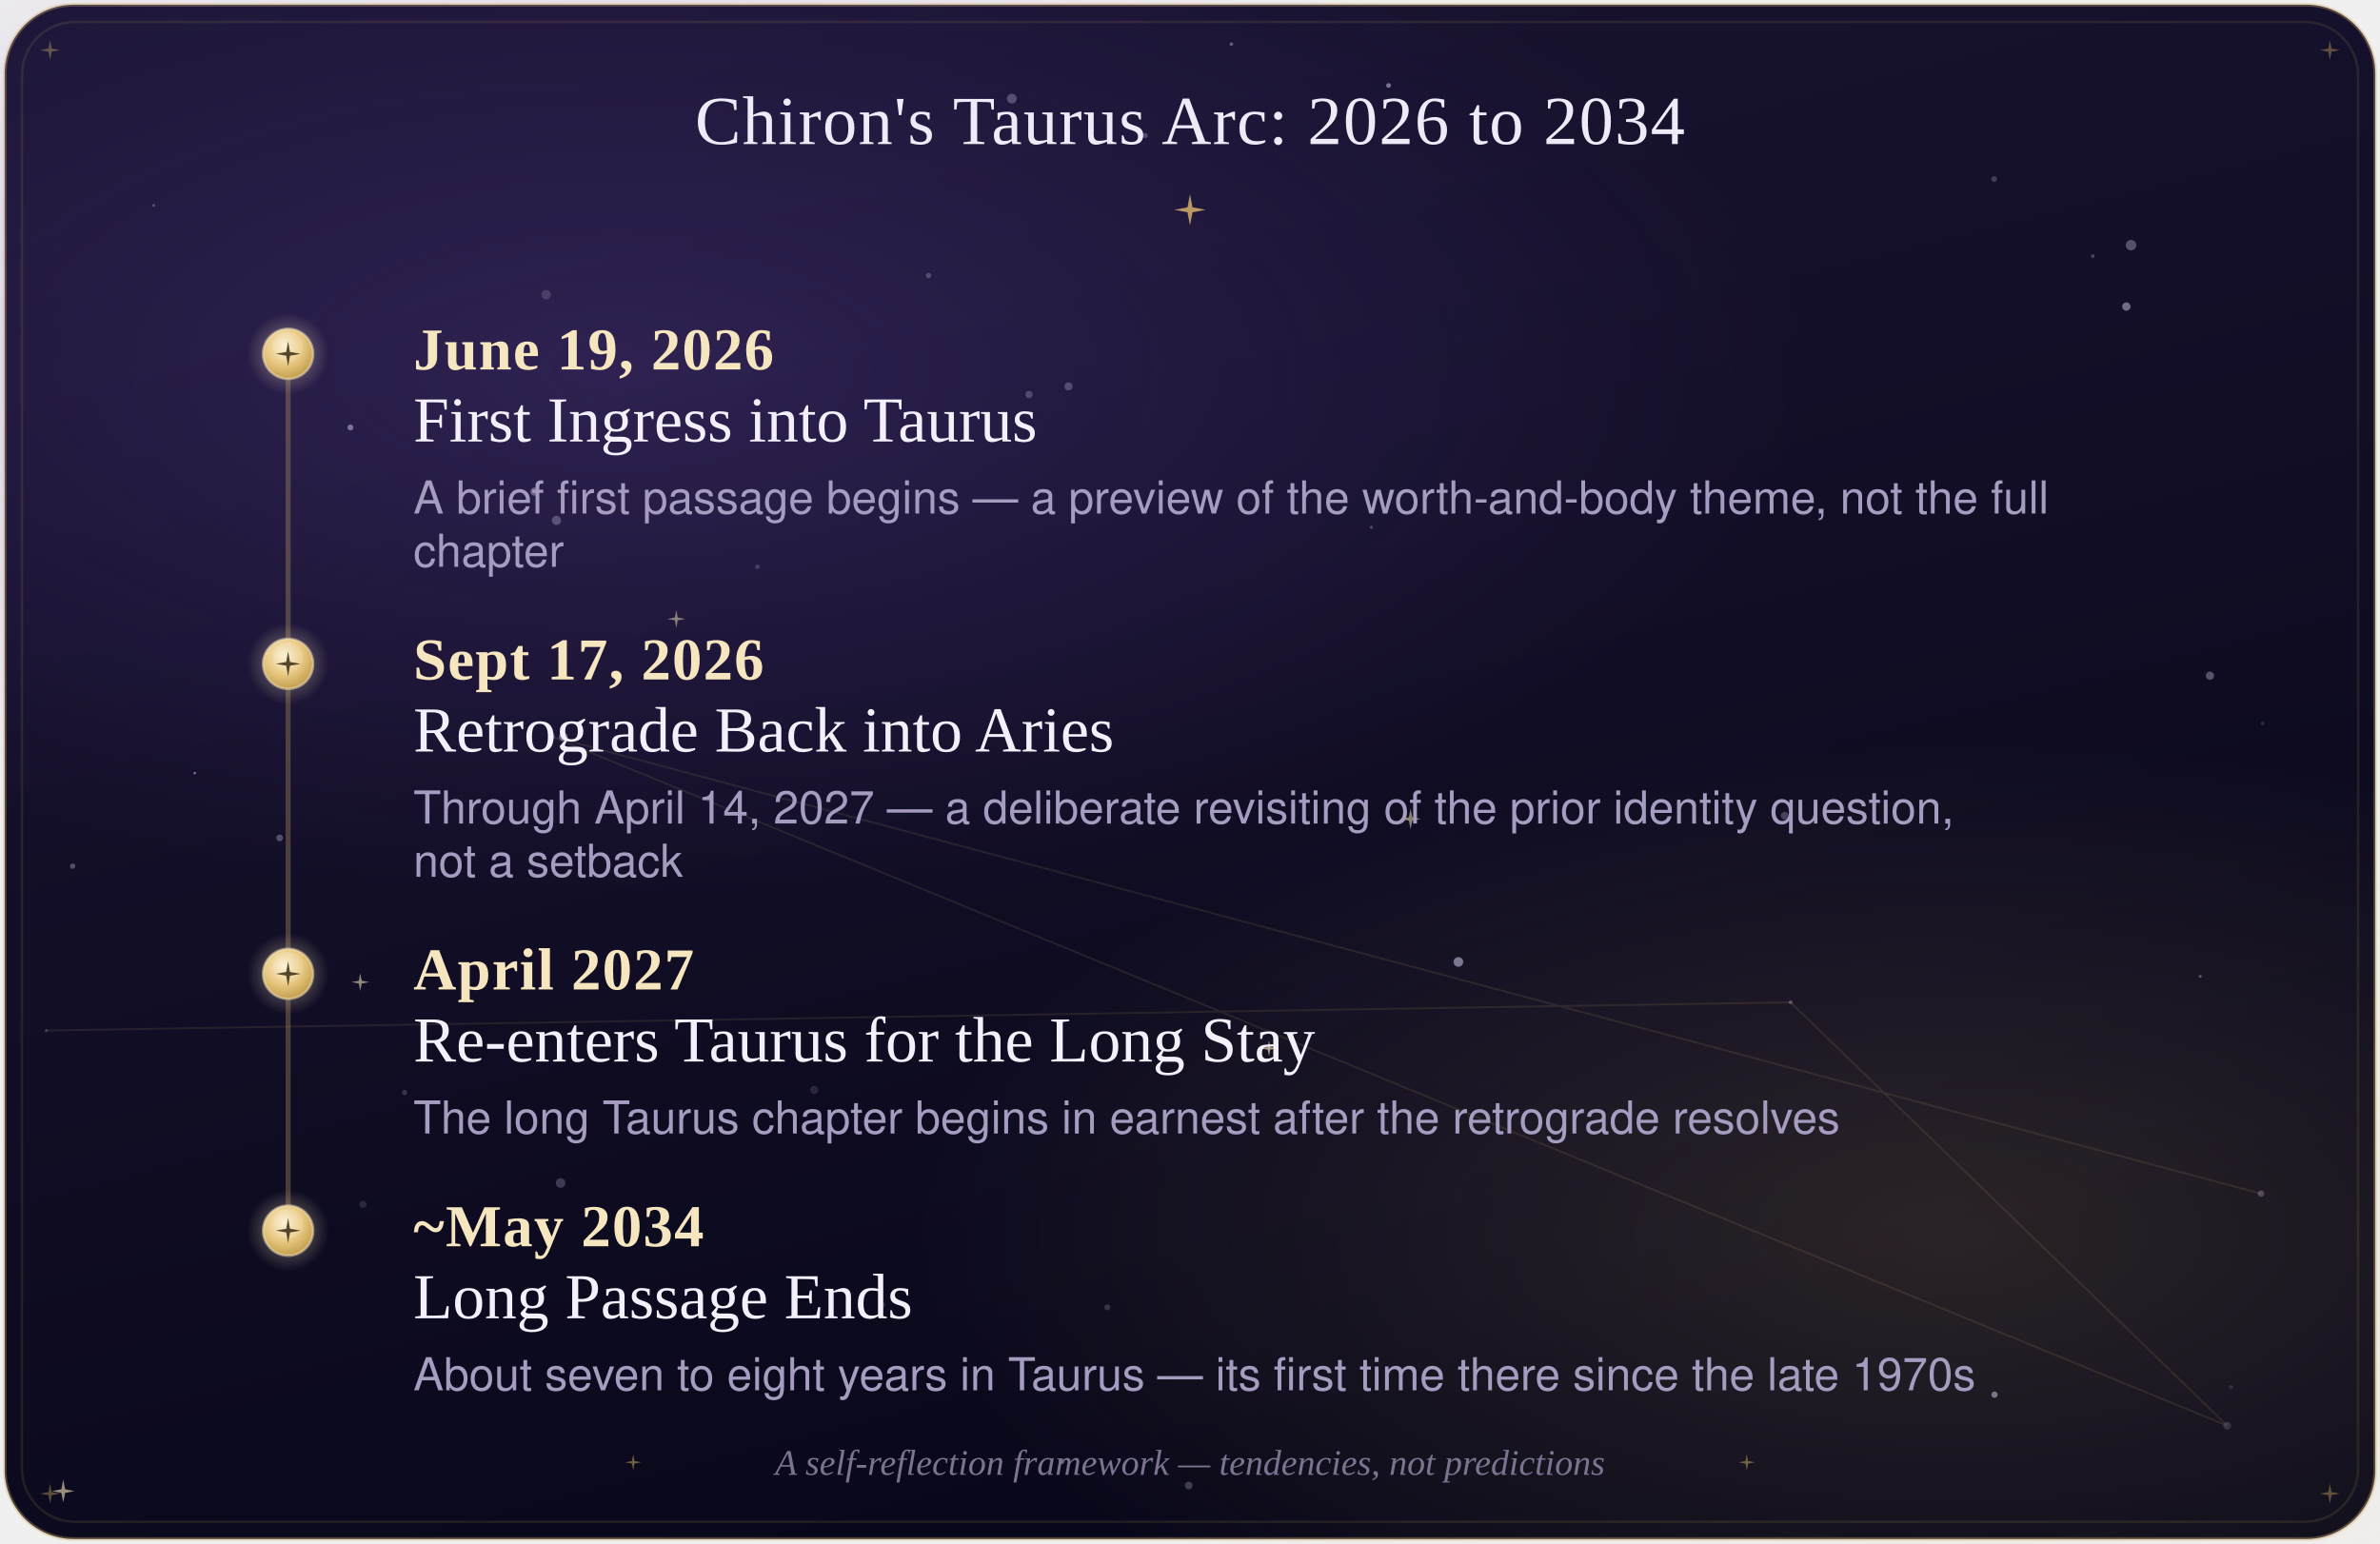
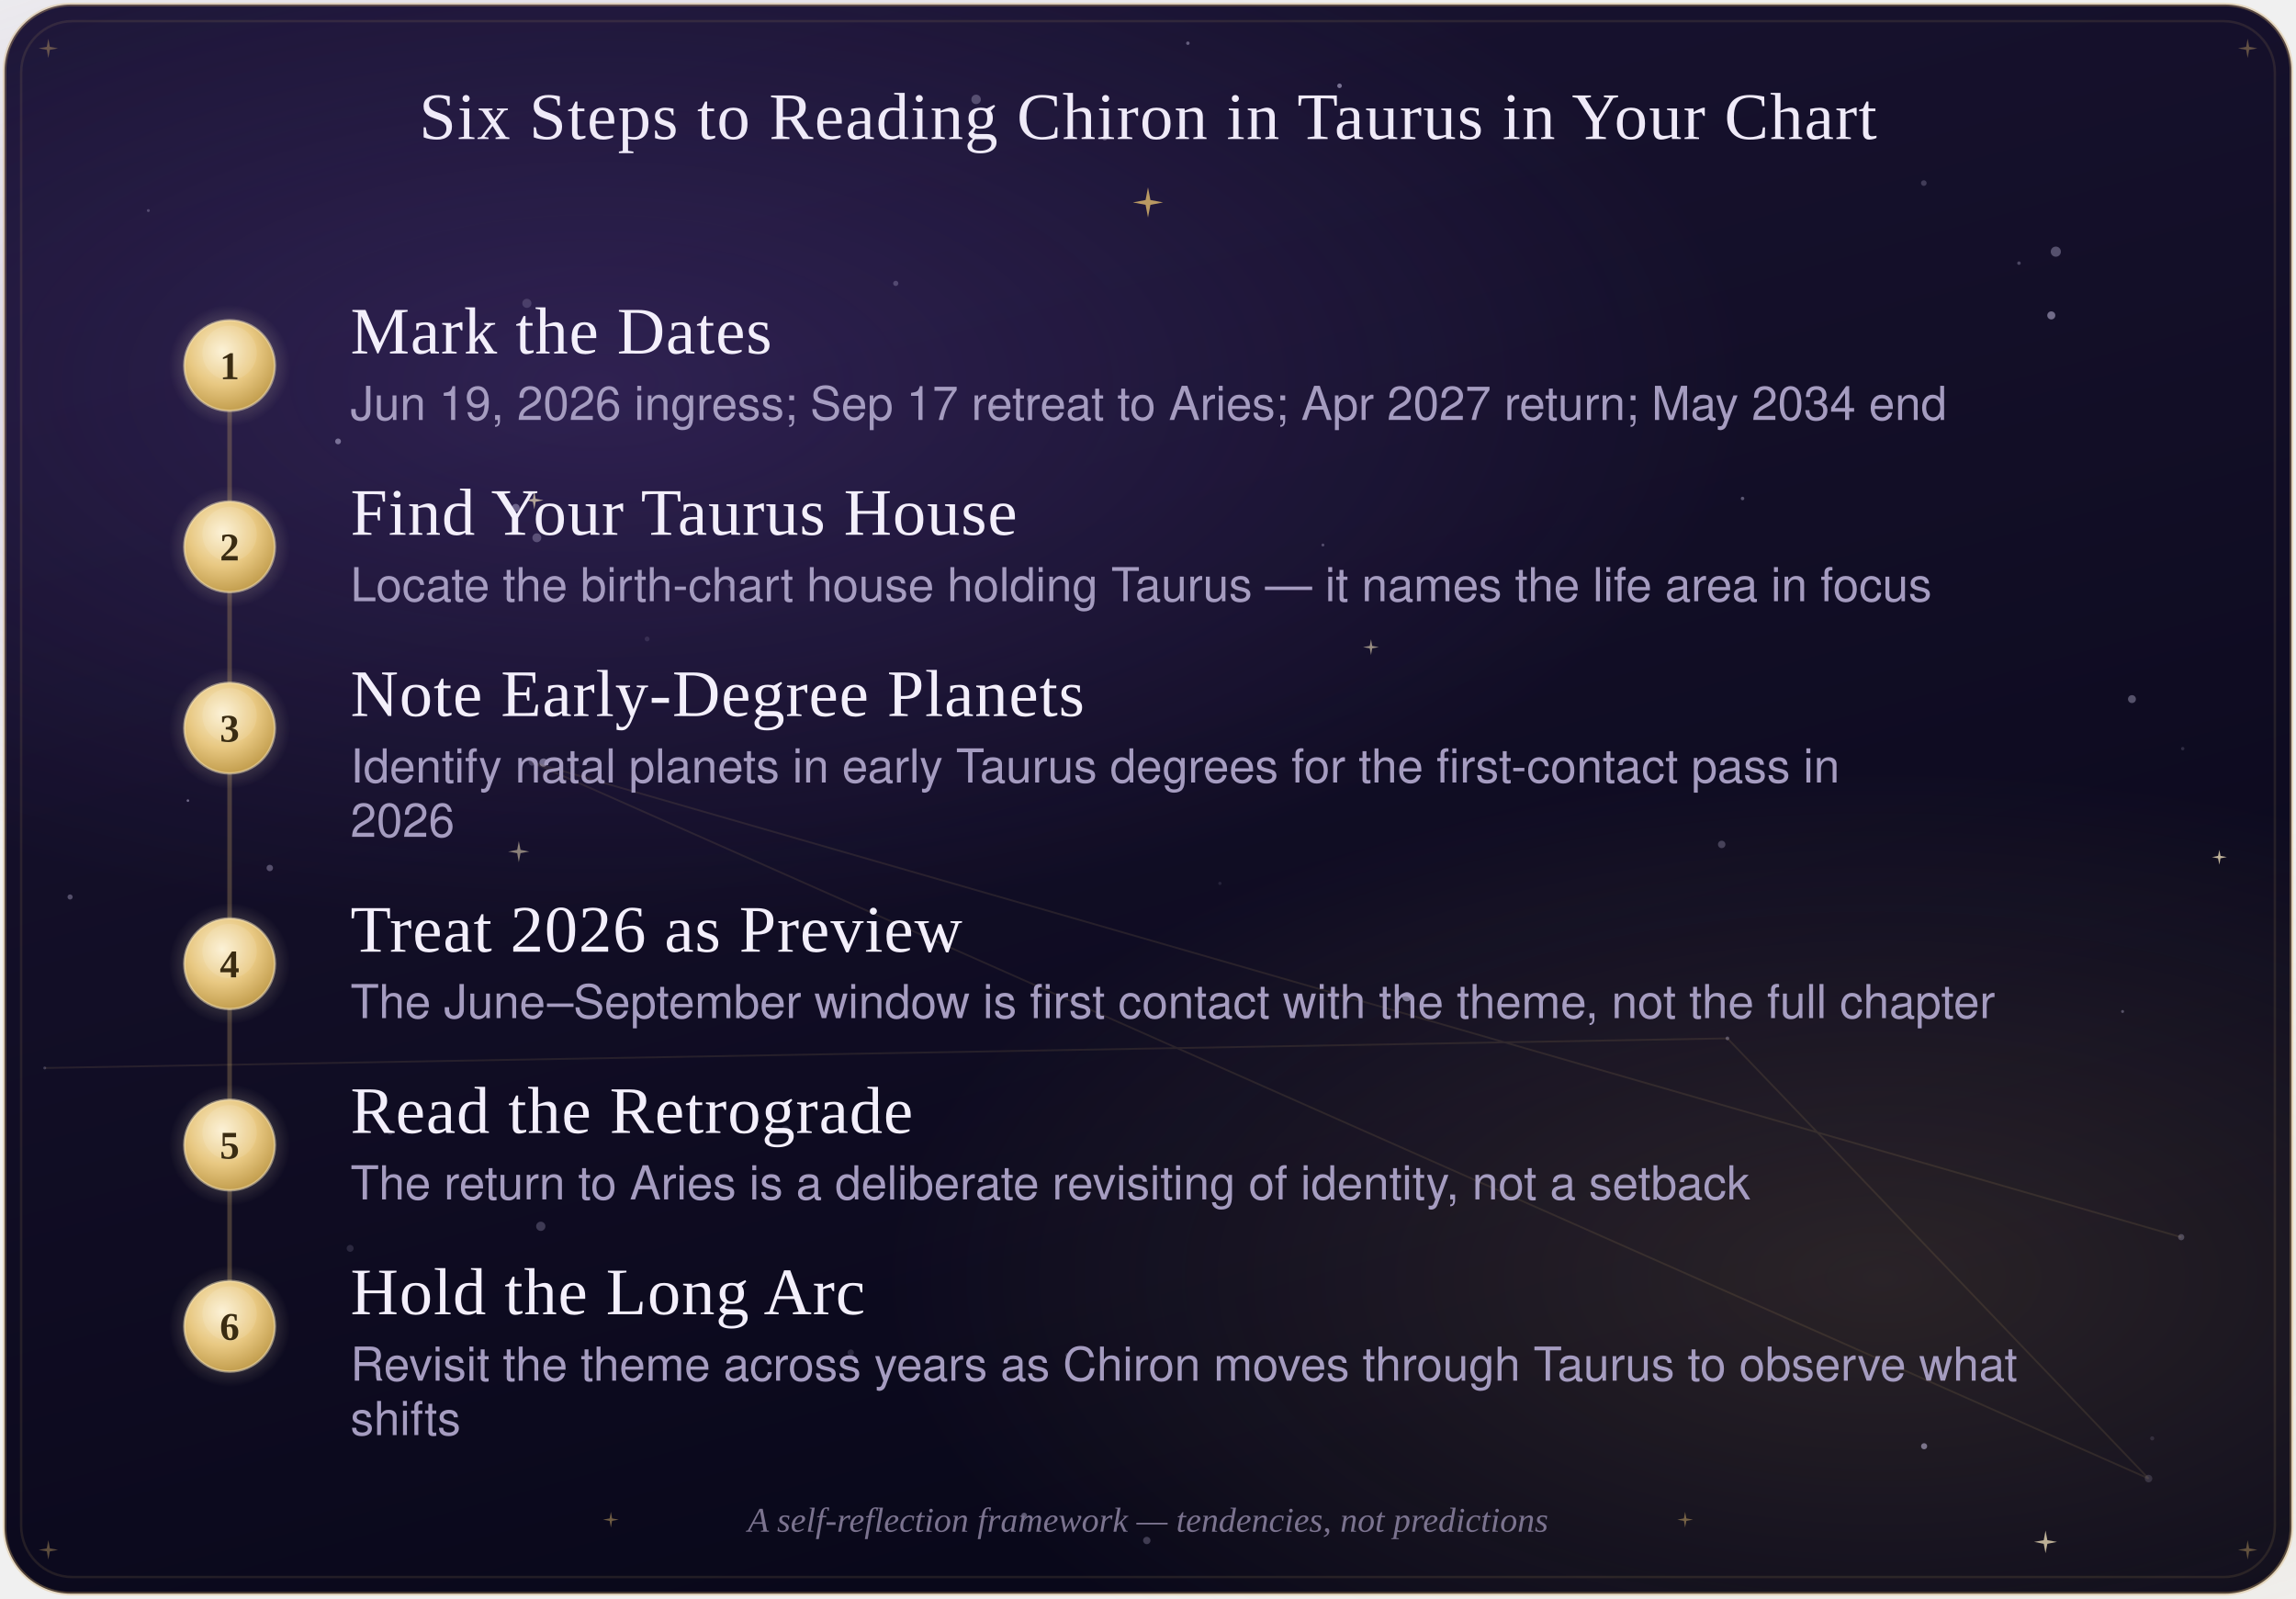
- <svg xmlns="http://www.w3.org/2000/svg" viewBox="0 0 760 493" role="img" aria-label="Chiron's Taurus Arc: 2026 to 2034">
+ <svg xmlns="http://www.w3.org/2000/svg" viewBox="0 0 760 529" role="img" aria-label="Six Steps to Reading Chiron in Taurus in Your Chart">
  <defs>
    <linearGradient id="chironintaurus2026astrology1en-panel" x1="0" y1="0" x2="0.4" y2="1">
      <stop offset="0" stop-color="#1a1433" />
      <stop offset="0.55" stop-color="#120e26" />
      <stop offset="1" stop-color="#09081a" />
    </linearGradient>
    <radialGradient id="chironintaurus2026astrology1en-foil" cx="0.42" cy="0.34" r="0.75">
      <stop offset="0" stop-color="#fbf0d2" />
      <stop offset="0.5" stop-color="#e8c882" />
      <stop offset="1" stop-color="#b8923f" />
    </radialGradient>
    <radialGradient id="chironintaurus2026astrology1en-glow" cx="0.5" cy="0.5" r="0.5">
      <stop offset="0" stop-color="#f6e6bf" />
      <stop offset="1" stop-color="#f6e6bf" stop-opacity="0" />
    </radialGradient>
    <radialGradient id="chironintaurus2026astrology1en-neb1" cx="0.5" cy="0.5" r="0.5">
      <stop offset="0" stop-color="#6f4bb0" stop-opacity="0.28" />
      <stop offset="1" stop-color="#6f4bb0" stop-opacity="0" />
    </radialGradient>
    <radialGradient id="chironintaurus2026astrology1en-neb2" cx="0.5" cy="0.5" r="0.5">
      <stop offset="0" stop-color="#d4af6a" stop-opacity="0.16" />
      <stop offset="1" stop-color="#d4af6a" stop-opacity="0" />
    </radialGradient>
    <linearGradient id="chironintaurus2026astrology1en-rule" x1="0" y1="0" x2="1" y2="0">
      <stop offset="0" stop-color="#d4af6a" stop-opacity="0" />
      <stop offset="0.5" stop-color="#d4af6a" stop-opacity="0.6" />
      <stop offset="1" stop-color="#d4af6a" stop-opacity="0" />
    </linearGradient>
  </defs>
-   <rect x="1.5" y="1.5" width="757" height="490" rx="22" fill="url(#chironintaurus2026astrology1en-panel)" />
-   <ellipse cx="198" cy="118" rx="380" ry="168" fill="url(#chironintaurus2026astrology1en-neb1)" />
-   <ellipse cx="623" cy="394" rx="334" ry="158" fill="url(#chironintaurus2026astrology1en-neb2)" />
-   <circle cx="179.0" cy="377.8" r="1.53" fill="#cfc8ea" opacity="0.25" />
-   <circle cx="636.8" cy="57.2" r="0.93" fill="#cfc8ea" opacity="0.24" />
-   <circle cx="49.1" cy="65.6" r="0.48" fill="#cfc8ea" opacity="0.28" />
-   <circle cx="170.7" cy="157.0" r="1.32" fill="#cfc8ea" opacity="0.41" />
-   <circle cx="14.8" cy="329.1" r="0.48" fill="#cfc8ea" opacity="0.24" />
-   <circle cx="328.6" cy="126.0" r="1.17" fill="#cfc8ea" opacity="0.27" />
-   <circle cx="62.2" cy="246.9" r="0.43" fill="#cfc8ea" opacity="0.48" />
-   <circle cx="111.9" cy="136.5" r="0.96" fill="#cfc8ea" opacity="0.49" />
-   <circle cx="668.3" cy="81.8" r="0.58" fill="#cfc8ea" opacity="0.30" />
-   <circle cx="569.9" cy="260.5" r="1.23" fill="#cfc8ea" opacity="0.27" />
-   <circle cx="712.4" cy="443.0" r="0.68" fill="#cfc8ea" opacity="0.14" />
-   <circle cx="679.0" cy="97.9" r="1.33" fill="#cfc8ea" opacity="0.50" />
-   <circle cx="365.7" cy="43.3" r="0.81" fill="#cfc8ea" opacity="0.30" />
-   <circle cx="379.6" cy="474.4" r="1.22" fill="#cfc8ea" opacity="0.26" />
-   <circle cx="339.0" cy="466.7" r="0.91" fill="#cfc8ea" opacity="0.42" />
-   <circle cx="571.8" cy="320.1" r="0.61" fill="#cfc8ea" opacity="0.33" />
-   <circle cx="179.9" cy="235.3" r="1.37" fill="#cfc8ea" opacity="0.49" />
-   <circle cx="353.6" cy="417.5" r="0.94" fill="#cfc8ea" opacity="0.20" />
-   <circle cx="705.7" cy="215.8" r="1.31" fill="#cfc8ea" opacity="0.37" />
-   <circle cx="129.2" cy="348.9" r="0.84" fill="#cfc8ea" opacity="0.21" />
-   <circle cx="711.2" cy="455.3" r="1.24" fill="#cfc8ea" opacity="0.17" />
-   <circle cx="636.9" cy="445.4" r="1.01" fill="#cfc8ea" opacity="0.52" />
-   <circle cx="323.1" cy="31.5" r="1.57" fill="#cfc8ea" opacity="0.31" />
-   <circle cx="443.4" cy="27.3" r="0.76" fill="#cfc8ea" opacity="0.52" />
-   <circle cx="23.2" cy="276.6" r="0.85" fill="#cfc8ea" opacity="0.34" />
-   <circle cx="722.5" cy="231.0" r="0.56" fill="#cfc8ea" opacity="0.17" />
-   <circle cx="115.9" cy="384.6" r="1.15" fill="#cfc8ea" opacity="0.15" />
-   <circle cx="281.6" cy="416.7" r="1.05" fill="#cfc8ea" opacity="0.17" />
-   <circle cx="341.2" cy="123.4" r="1.29" fill="#cfc8ea" opacity="0.29" />
-   <circle cx="260.0" cy="348.1" r="1.31" fill="#cfc8ea" opacity="0.14" />
-   <circle cx="702.6" cy="311.8" r="0.49" fill="#cfc8ea" opacity="0.34" />
-   <circle cx="393.2" cy="14.1" r="0.57" fill="#cfc8ea" opacity="0.41" />
-   <circle cx="296.5" cy="88.0" r="0.86" fill="#cfc8ea" opacity="0.26" />
-   <circle cx="241.9" cy="181.0" r="0.75" fill="#cfc8ea" opacity="0.20" />
-   <circle cx="176.1" cy="235.2" r="1.12" fill="#cfc8ea" opacity="0.25" />
-   <circle cx="680.5" cy="78.3" r="1.68" fill="#cfc8ea" opacity="0.35" />
-   <circle cx="465.7" cy="307.2" r="1.55" fill="#cfc8ea" opacity="0.54" />
-   <circle cx="437.9" cy="168.4" r="0.49" fill="#cfc8ea" opacity="0.31" />
-   <circle cx="722.0" cy="381.2" r="1.03" fill="#cfc8ea" opacity="0.28" />
-   <circle cx="177.7" cy="166.2" r="1.47" fill="#cfc8ea" opacity="0.31" />
-   <circle cx="89.3" cy="267.6" r="1.07" fill="#cfc8ea" opacity="0.34" />
-   <circle cx="174.4" cy="94.1" r="1.51" fill="#cfc8ea" opacity="0.19" />
-   <path d="M 215.961 194.8 L 216.4 197.2 L 218.8 197.686 L 216.4 198.1 L 215.961 200.6 L 215.5 198.1 L 213.1 197.686 L 215.5 197.2 Z" fill="#f6e6bf" opacity="0.506" />
-   <path d="M 450.426 258.2 L 451.0 261.0 L 453.7 261.526 L 451.0 262.1 L 450.426 264.8 L 449.9 262.1 L 447.1 261.526 L 449.9 261.0 Z" fill="#f6e6bf" opacity="0.533" />
-   <path d="M 20.183 472.5 L 20.8 475.6 L 23.8 476.176 L 20.8 476.8 L 20.183 479.8 L 19.6 476.8 L 16.6 476.176 L 19.6 475.6 Z" fill="#f6e6bf" opacity="0.591" />
-   <path d="M 115.01 310.8 L 115.5 313.2 L 117.9 313.657 L 115.5 314.1 L 115.01 316.5 L 114.6 314.1 L 112.2 313.657 L 114.6 313.2 Z" fill="#f6e6bf" opacity="0.564" />
-   <path d="M 405.235 332.3 L 405.6 334.4 L 407.7 334.834 L 405.6 335.2 L 405.235 337.3 L 404.8 335.2 L 402.7 334.834 L 404.8 334.4 Z" fill="#f6e6bf" opacity="0.68" />
-   <path d="M 14.8 329.1 L 571.8 320.1 L 711.2 455.3 L 176.1 235.2 L 722.0 381.2" fill="none" stroke="#d4af6a" stroke-width="0.6" opacity="0.12" />
-   <rect x="1.5" y="1.5" width="757" height="490" rx="22" fill="none" stroke="#d4af6a" stroke-opacity="0.34" stroke-width="1.2" />
-   <rect x="7" y="7" width="746" height="479" rx="17" fill="none" stroke="#d4af6a" stroke-opacity="0.12" stroke-width="0.8" />
+   <rect x="1.5" y="1.5" width="757" height="526" rx="22" fill="url(#chironintaurus2026astrology1en-panel)" />
+   <ellipse cx="198" cy="127" rx="380" ry="180" fill="url(#chironintaurus2026astrology1en-neb1)" />
+   <ellipse cx="623" cy="423" rx="334" ry="169" fill="url(#chironintaurus2026astrology1en-neb2)" />
+   <circle cx="179.0" cy="405.9" r="1.53" fill="#cfc8ea" opacity="0.25" />
+   <circle cx="636.8" cy="60.6" r="0.93" fill="#cfc8ea" opacity="0.24" />
+   <circle cx="49.1" cy="69.7" r="0.48" fill="#cfc8ea" opacity="0.28" />
+   <circle cx="170.7" cy="168.1" r="1.32" fill="#cfc8ea" opacity="0.41" />
+   <circle cx="14.8" cy="353.5" r="0.48" fill="#cfc8ea" opacity="0.24" />
+   <circle cx="328.6" cy="134.8" r="1.17" fill="#cfc8ea" opacity="0.27" />
+   <circle cx="62.2" cy="265.0" r="0.43" fill="#cfc8ea" opacity="0.48" />
+   <circle cx="111.9" cy="146.1" r="0.96" fill="#cfc8ea" opacity="0.49" />
+   <circle cx="668.3" cy="87.1" r="0.58" fill="#cfc8ea" opacity="0.30" />
+   <circle cx="569.9" cy="279.5" r="1.23" fill="#cfc8ea" opacity="0.27" />
+   <circle cx="712.4" cy="476.1" r="0.68" fill="#cfc8ea" opacity="0.14" />
+   <circle cx="679.0" cy="104.4" r="1.33" fill="#cfc8ea" opacity="0.50" />
+   <circle cx="365.7" cy="45.7" r="0.81" fill="#cfc8ea" opacity="0.30" />
+   <circle cx="379.6" cy="509.9" r="1.22" fill="#cfc8ea" opacity="0.26" />
+   <circle cx="339.0" cy="501.6" r="0.91" fill="#cfc8ea" opacity="0.42" />
+   <circle cx="571.8" cy="343.7" r="0.61" fill="#cfc8ea" opacity="0.33" />
+   <circle cx="179.9" cy="252.4" r="1.37" fill="#cfc8ea" opacity="0.49" />
+   <circle cx="353.6" cy="448.7" r="0.94" fill="#cfc8ea" opacity="0.20" />
+   <circle cx="705.7" cy="231.4" r="1.31" fill="#cfc8ea" opacity="0.37" />
+   <circle cx="129.2" cy="374.8" r="0.84" fill="#cfc8ea" opacity="0.21" />
+   <circle cx="711.2" cy="489.4" r="1.24" fill="#cfc8ea" opacity="0.17" />
+   <circle cx="636.9" cy="478.7" r="1.01" fill="#cfc8ea" opacity="0.52" />
+   <circle cx="323.1" cy="32.9" r="1.57" fill="#cfc8ea" opacity="0.31" />
+   <circle cx="443.4" cy="28.4" r="0.76" fill="#cfc8ea" opacity="0.52" />
+   <circle cx="23.2" cy="296.9" r="0.85" fill="#cfc8ea" opacity="0.34" />
+   <circle cx="722.5" cy="247.8" r="0.56" fill="#cfc8ea" opacity="0.17" />
+   <circle cx="115.9" cy="413.2" r="1.15" fill="#cfc8ea" opacity="0.15" />
+   <circle cx="281.6" cy="447.7" r="1.05" fill="#cfc8ea" opacity="0.17" />
+   <circle cx="341.2" cy="132.0" r="1.29" fill="#cfc8ea" opacity="0.29" />
+   <circle cx="260.0" cy="373.9" r="1.31" fill="#cfc8ea" opacity="0.14" />
+   <circle cx="702.6" cy="334.8" r="0.49" fill="#cfc8ea" opacity="0.34" />
+   <circle cx="393.2" cy="14.3" r="0.57" fill="#cfc8ea" opacity="0.41" />
+   <circle cx="296.5" cy="93.8" r="0.86" fill="#cfc8ea" opacity="0.26" />
+   <circle cx="241.9" cy="194.0" r="0.75" fill="#cfc8ea" opacity="0.20" />
+   <circle cx="176.1" cy="252.3" r="1.12" fill="#cfc8ea" opacity="0.25" />
+   <circle cx="680.5" cy="83.3" r="1.68" fill="#cfc8ea" opacity="0.35" />
+   <circle cx="465.7" cy="329.9" r="1.55" fill="#cfc8ea" opacity="0.54" />
+   <circle cx="437.9" cy="180.4" r="0.49" fill="#cfc8ea" opacity="0.31" />
+   <circle cx="722.0" cy="409.5" r="1.03" fill="#cfc8ea" opacity="0.28" />
+   <circle cx="177.7" cy="178.0" r="1.47" fill="#cfc8ea" opacity="0.31" />
+   <circle cx="89.3" cy="287.3" r="1.07" fill="#cfc8ea" opacity="0.34" />
+   <circle cx="174.4" cy="100.4" r="1.51" fill="#cfc8ea" opacity="0.19" />
+   <circle cx="214.2" cy="211.5" r="0.80" fill="#cfc8ea" opacity="0.13" />
+   <circle cx="403.8" cy="292.4" r="0.54" fill="#cfc8ea" opacity="0.12" />
+   <circle cx="576.8" cy="165.0" r="0.58" fill="#cfc8ea" opacity="0.39" />
+   <path d="M 171.726 278.4 L 172.3 281.3 L 175.2 281.866 L 172.3 282.4 L 171.726 285.4 L 171.2 282.4 L 168.2 281.866 L 171.2 281.3 Z" fill="#f6e6bf" opacity="0.518" />
+   <path d="M 453.823 211.6 L 454.2 213.8 L 456.4 214.192 L 454.2 214.6 L 453.823 216.8 L 453.4 214.6 L 451.2 214.192 L 453.4 213.8 Z" fill="#f6e6bf" opacity="0.588" />
+   <path d="M 176.853 162.5 L 177.3 165.1 L 179.9 165.565 L 177.3 166.1 L 176.853 168.6 L 176.4 166.1 L 173.8 165.565 L 176.4 165.1 Z" fill="#f6e6bf" opacity="0.676" />
+   <path d="M 734.64 281.3 L 735.0 283.3 L 737.1 283.706 L 735.0 284.1 L 734.64 286.2 L 734.2 284.1 L 732.2 283.706 L 734.2 283.3 Z" fill="#f6e6bf" opacity="0.77" />
+   <path d="M 677.092 506.6 L 677.7 509.8 L 680.9 510.356 L 677.7 511.0 L 677.092 514.1 L 676.5 511.0 L 673.3 510.356 L 676.5 509.8 Z" fill="#f6e6bf" opacity="0.74" />
+   <path d="M 14.8 353.5 L 571.8 343.7 L 711.2 489.4 L 176.1 252.3 L 722.0 409.5" fill="none" stroke="#d4af6a" stroke-width="0.6" opacity="0.12" />
+   <rect x="1.5" y="1.5" width="757" height="526" rx="22" fill="none" stroke="#d4af6a" stroke-opacity="0.34" stroke-width="1.2" />
+   <rect x="7" y="7" width="746" height="515" rx="17" fill="none" stroke="#d4af6a" stroke-opacity="0.12" stroke-width="0.8" />
  <path d="M 16 12.8 L 16.5 15.5 L 19.2 16 L 16.5 16.5 L 16 19.2 L 15.5 16.5 L 12.8 16 L 15.5 15.5 Z" fill="#d4af6a" opacity="0.4" />
  <path d="M 744 12.8 L 744.5 15.5 L 747.2 16 L 744.5 16.5 L 744 19.2 L 743.5 16.5 L 740.8 16 L 743.5 15.5 Z" fill="#d4af6a" opacity="0.4" />
-   <path d="M 16 473.8 L 16.5 476.5 L 19.2 477 L 16.5 477.5 L 16 480.2 L 15.5 477.5 L 12.8 477 L 15.5 476.5 Z" fill="#d4af6a" opacity="0.4" />
-   <path d="M 744 473.8 L 744.5 476.5 L 747.2 477 L 744.5 477.5 L 744 480.2 L 743.5 477.5 L 740.8 477 L 743.5 476.5 Z" fill="#d4af6a" opacity="0.4" />
-   <text x="380" y="46" text-anchor="middle" font-family="Georgia, 'Times New Roman', serif" font-size="22" letter-spacing="0.4" fill="#efeaf8">Chiron's Taurus Arc: 2026 to 2034</text>
+   <path d="M 16 509.8 L 16.5 512.5 L 19.2 513 L 16.5 513.5 L 16 516.2 L 15.5 513.5 L 12.8 513 L 15.5 512.5 Z" fill="#d4af6a" opacity="0.4" />
+   <path d="M 744 509.8 L 744.5 512.5 L 747.2 513 L 744.5 513.5 L 744 516.2 L 743.5 513.5 L 740.8 513 L 743.5 512.5 Z" fill="#d4af6a" opacity="0.4" />
+   <text x="380" y="46" text-anchor="middle" font-family="Georgia, 'Times New Roman', serif" font-size="22" letter-spacing="0.4" fill="#efeaf8">Six Steps to Reading Chiron in Taurus in Your Chart</text>
  <line x1="230" y1="67" x2="368" y2="67" stroke="url(#chironintaurus2026astrology1en-rule)" stroke-width="1" />
  <line x1="392" y1="67" x2="530" y2="67" stroke="url(#chironintaurus2026astrology1en-rule)" stroke-width="1" />
  <path d="M 380 62.0 L 380.8 66.2 L 385.0 67 L 380.8 67.8 L 380 72.0 L 379.2 67.8 L 375.0 67 L 379.2 66.2 Z" fill="#d4af6a" opacity="0.85" />
-   <line x1="92" y1="113" x2="92" y2="393" stroke="#d4af6a" stroke-opacity="0.3" stroke-width="1.6" />
-   <circle cx="92" cy="113" r="13.0" fill="url(#chironintaurus2026astrology1en-glow)" opacity="0.5" />
-   <circle cx="92" cy="113" r="8" fill="url(#chironintaurus2026astrology1en-foil)" stroke="#f6e6bf" stroke-opacity="0.5" stroke-width="0.8" />
-   <circle cx="92" cy="110.8" r="4.8" fill="#ffffff" opacity="0.10" />
-   <path d="M 92 109.0 L 92.6 112.4 L 96.0 113 L 92.6 113.6 L 92 117.0 L 91.4 113.6 L 88.0 113 L 91.4 112.4 Z" fill="#3a2c12" opacity="0.85" />
-   <text x="132" y="118.0" font-family="Georgia, 'Times New Roman', serif" font-size="19" font-weight="700" letter-spacing="0.4" fill="#f6e6bf">June 19, 2026</text>
-   <text x="132" y="141.0" font-family="Georgia, 'Times New Roman', serif" font-size="20.5" fill="#f3effb">First Ingress into Taurus</text>
-   <text x="132" y="164.0" font-family="Helvetica, Arial, sans-serif" font-size="14.5" fill="#a59cc0">A brief first passage begins — a preview of the worth-and-body theme, not the full</text>
-   <text x="132" y="181.0" font-family="Helvetica, Arial, sans-serif" font-size="14.5" fill="#a59cc0">chapter</text>
-   <circle cx="92" cy="212" r="13.0" fill="url(#chironintaurus2026astrology1en-glow)" opacity="0.5" />
-   <circle cx="92" cy="212" r="8" fill="url(#chironintaurus2026astrology1en-foil)" stroke="#f6e6bf" stroke-opacity="0.5" stroke-width="0.8" />
-   <circle cx="92" cy="209.8" r="4.8" fill="#ffffff" opacity="0.10" />
-   <path d="M 92 208.0 L 92.6 211.4 L 96.0 212 L 92.6 212.6 L 92 216.0 L 91.4 212.6 L 88.0 212 L 91.4 211.4 Z" fill="#3a2c12" opacity="0.85" />
-   <text x="132" y="217.0" font-family="Georgia, 'Times New Roman', serif" font-size="19" font-weight="700" letter-spacing="0.4" fill="#f6e6bf">Sept 17, 2026</text>
-   <text x="132" y="240.0" font-family="Georgia, 'Times New Roman', serif" font-size="20.5" fill="#f3effb">Retrograde Back into Aries</text>
-   <text x="132" y="263.0" font-family="Helvetica, Arial, sans-serif" font-size="14.5" fill="#a59cc0">Through April 14, 2027 — a deliberate revisiting of the prior identity question,</text>
-   <text x="132" y="280.0" font-family="Helvetica, Arial, sans-serif" font-size="14.5" fill="#a59cc0">not a setback</text>
-   <circle cx="92" cy="311" r="13.0" fill="url(#chironintaurus2026astrology1en-glow)" opacity="0.5" />
-   <circle cx="92" cy="311" r="8" fill="url(#chironintaurus2026astrology1en-foil)" stroke="#f6e6bf" stroke-opacity="0.5" stroke-width="0.8" />
-   <circle cx="92" cy="308.8" r="4.8" fill="#ffffff" opacity="0.10" />
-   <path d="M 92 307.0 L 92.6 310.4 L 96.0 311 L 92.6 311.6 L 92 315.0 L 91.4 311.6 L 88.0 311 L 91.4 310.4 Z" fill="#3a2c12" opacity="0.85" />
-   <text x="132" y="316.0" font-family="Georgia, 'Times New Roman', serif" font-size="19" font-weight="700" letter-spacing="0.4" fill="#f6e6bf">April 2027</text>
-   <text x="132" y="339.0" font-family="Georgia, 'Times New Roman', serif" font-size="20.5" fill="#f3effb">Re-enters Taurus for the Long Stay</text>
-   <text x="132" y="362.0" font-family="Helvetica, Arial, sans-serif" font-size="14.5" fill="#a59cc0">The long Taurus chapter begins in earnest after the retrograde resolves</text>
-   <circle cx="92" cy="393" r="13.0" fill="url(#chironintaurus2026astrology1en-glow)" opacity="0.5" />
-   <circle cx="92" cy="393" r="8" fill="url(#chironintaurus2026astrology1en-foil)" stroke="#f6e6bf" stroke-opacity="0.5" stroke-width="0.8" />
-   <circle cx="92" cy="390.8" r="4.8" fill="#ffffff" opacity="0.10" />
-   <path d="M 92 389.0 L 92.6 392.4 L 96.0 393 L 92.6 393.6 L 92 397.0 L 91.4 393.6 L 88.0 393 L 91.4 392.4 Z" fill="#3a2c12" opacity="0.85" />
-   <text x="132" y="398.0" font-family="Georgia, 'Times New Roman', serif" font-size="19" font-weight="700" letter-spacing="0.4" fill="#f6e6bf">~May 2034</text>
-   <text x="132" y="421.0" font-family="Georgia, 'Times New Roman', serif" font-size="20.5" fill="#f3effb">Long Passage Ends</text>
-   <text x="132" y="444.0" font-family="Helvetica, Arial, sans-serif" font-size="14.5" fill="#a59cc0">About seven to eight years in Taurus — its first time there since the late 1970s</text>
-   <path d="M 202.227 464.4 L 202.6 466.6 L 204.8 467 L 202.6 467.4 L 202.227 469.6 L 201.8 467.4 L 199.6 467 L 201.8 466.6 Z" fill="#d4af6a" opacity="0.5" />
-   <text x="380" y="471" text-anchor="middle" font-family="Georgia, 'Times New Roman', serif" font-style="italic" font-size="11.5" fill="#7b738f">A self-reflection framework — tendencies, not predictions</text>
-   <path d="M 557.773 464.4 L 558.2 466.6 L 560.4 467 L 558.2 467.4 L 557.773 469.6 L 557.4 467.4 L 555.2 467 L 557.4 466.6 Z" fill="#d4af6a" opacity="0.5" />
+   <line x1="76" y1="121" x2="76" y2="439" stroke="#d4af6a" stroke-opacity="0.28" stroke-width="1.5" />
+   <circle cx="76" cy="121" r="20.0" fill="url(#chironintaurus2026astrology1en-glow)" opacity="0.5" />
+   <circle cx="76" cy="121" r="15" fill="url(#chironintaurus2026astrology1en-foil)" stroke="#f6e6bf" stroke-opacity="0.5" stroke-width="0.8" />
+   <circle cx="76" cy="116.8" r="9.0" fill="#ffffff" opacity="0.10" />
+   <text x="76" y="125.5" text-anchor="middle" font-family="Georgia, 'Times New Roman', serif" font-size="13" font-weight="700" fill="#3a2c12">1</text>
+   <text x="116" y="117.0" font-family="Georgia, 'Times New Roman', serif" font-size="22" letter-spacing="0.3" fill="#f3effb">Mark the Dates</text>
+   <text x="116" y="139.0" font-family="Helvetica, Arial, sans-serif" font-size="15.5" fill="#a59cc0">Jun 19, 2026 ingress; Sep 17 retreat to Aries; Apr 2027 return; May 2034 end</text>
+   <circle cx="76" cy="181" r="20.0" fill="url(#chironintaurus2026astrology1en-glow)" opacity="0.5" />
+   <circle cx="76" cy="181" r="15" fill="url(#chironintaurus2026astrology1en-foil)" stroke="#f6e6bf" stroke-opacity="0.5" stroke-width="0.8" />
+   <circle cx="76" cy="176.8" r="9.0" fill="#ffffff" opacity="0.10" />
+   <text x="76" y="185.5" text-anchor="middle" font-family="Georgia, 'Times New Roman', serif" font-size="13" font-weight="700" fill="#3a2c12">2</text>
+   <text x="116" y="177.0" font-family="Georgia, 'Times New Roman', serif" font-size="22" letter-spacing="0.3" fill="#f3effb">Find Your Taurus House</text>
+   <text x="116" y="199.0" font-family="Helvetica, Arial, sans-serif" font-size="15.5" fill="#a59cc0">Locate the birth-chart house holding Taurus — it names the life area in focus</text>
+   <circle cx="76" cy="241" r="20.0" fill="url(#chironintaurus2026astrology1en-glow)" opacity="0.5" />
+   <circle cx="76" cy="241" r="15" fill="url(#chironintaurus2026astrology1en-foil)" stroke="#f6e6bf" stroke-opacity="0.5" stroke-width="0.8" />
+   <circle cx="76" cy="236.8" r="9.0" fill="#ffffff" opacity="0.10" />
+   <text x="76" y="245.5" text-anchor="middle" font-family="Georgia, 'Times New Roman', serif" font-size="13" font-weight="700" fill="#3a2c12">3</text>
+   <text x="116" y="237.0" font-family="Georgia, 'Times New Roman', serif" font-size="22" letter-spacing="0.3" fill="#f3effb">Note Early-Degree Planets</text>
+   <text x="116" y="259.0" font-family="Helvetica, Arial, sans-serif" font-size="15.5" fill="#a59cc0">Identify natal planets in early Taurus degrees for the first-contact pass in</text>
+   <text x="116" y="277.0" font-family="Helvetica, Arial, sans-serif" font-size="15.5" fill="#a59cc0">2026</text>
+   <circle cx="76" cy="319" r="20.0" fill="url(#chironintaurus2026astrology1en-glow)" opacity="0.5" />
+   <circle cx="76" cy="319" r="15" fill="url(#chironintaurus2026astrology1en-foil)" stroke="#f6e6bf" stroke-opacity="0.5" stroke-width="0.8" />
+   <circle cx="76" cy="314.8" r="9.0" fill="#ffffff" opacity="0.10" />
+   <text x="76" y="323.5" text-anchor="middle" font-family="Georgia, 'Times New Roman', serif" font-size="13" font-weight="700" fill="#3a2c12">4</text>
+   <text x="116" y="315.0" font-family="Georgia, 'Times New Roman', serif" font-size="22" letter-spacing="0.3" fill="#f3effb">Treat 2026 as Preview</text>
+   <text x="116" y="337.0" font-family="Helvetica, Arial, sans-serif" font-size="15.5" fill="#a59cc0">The June–September window is first contact with the theme, not the full chapter</text>
+   <circle cx="76" cy="379" r="20.0" fill="url(#chironintaurus2026astrology1en-glow)" opacity="0.5" />
+   <circle cx="76" cy="379" r="15" fill="url(#chironintaurus2026astrology1en-foil)" stroke="#f6e6bf" stroke-opacity="0.5" stroke-width="0.8" />
+   <circle cx="76" cy="374.8" r="9.0" fill="#ffffff" opacity="0.10" />
+   <text x="76" y="383.5" text-anchor="middle" font-family="Georgia, 'Times New Roman', serif" font-size="13" font-weight="700" fill="#3a2c12">5</text>
+   <text x="116" y="375.0" font-family="Georgia, 'Times New Roman', serif" font-size="22" letter-spacing="0.3" fill="#f3effb">Read the Retrograde</text>
+   <text x="116" y="397.0" font-family="Helvetica, Arial, sans-serif" font-size="15.5" fill="#a59cc0">The return to Aries is a deliberate revisiting of identity, not a setback</text>
+   <circle cx="76" cy="439" r="20.0" fill="url(#chironintaurus2026astrology1en-glow)" opacity="0.5" />
+   <circle cx="76" cy="439" r="15" fill="url(#chironintaurus2026astrology1en-foil)" stroke="#f6e6bf" stroke-opacity="0.5" stroke-width="0.8" />
+   <circle cx="76" cy="434.8" r="9.0" fill="#ffffff" opacity="0.10" />
+   <text x="76" y="443.5" text-anchor="middle" font-family="Georgia, 'Times New Roman', serif" font-size="13" font-weight="700" fill="#3a2c12">6</text>
+   <text x="116" y="435.0" font-family="Georgia, 'Times New Roman', serif" font-size="22" letter-spacing="0.3" fill="#f3effb">Hold the Long Arc</text>
+   <text x="116" y="457.0" font-family="Helvetica, Arial, sans-serif" font-size="15.5" fill="#a59cc0">Revisit the theme across years as Chiron moves through Taurus to observe what</text>
+   <text x="116" y="475.0" font-family="Helvetica, Arial, sans-serif" font-size="15.5" fill="#a59cc0">shifts</text>
+   <path d="M 202.227 500.4 L 202.6 502.6 L 204.8 503 L 202.6 503.4 L 202.227 505.6 L 201.8 503.4 L 199.6 503 L 201.8 502.6 Z" fill="#d4af6a" opacity="0.5" />
+   <text x="380" y="507" text-anchor="middle" font-family="Georgia, 'Times New Roman', serif" font-style="italic" font-size="11.5" fill="#7b738f">A self-reflection framework — tendencies, not predictions</text>
+   <path d="M 557.773 500.4 L 558.2 502.6 L 560.4 503 L 558.2 503.4 L 557.773 505.6 L 557.4 503.4 L 555.2 503 L 557.4 502.6 Z" fill="#d4af6a" opacity="0.5" />
</svg>
